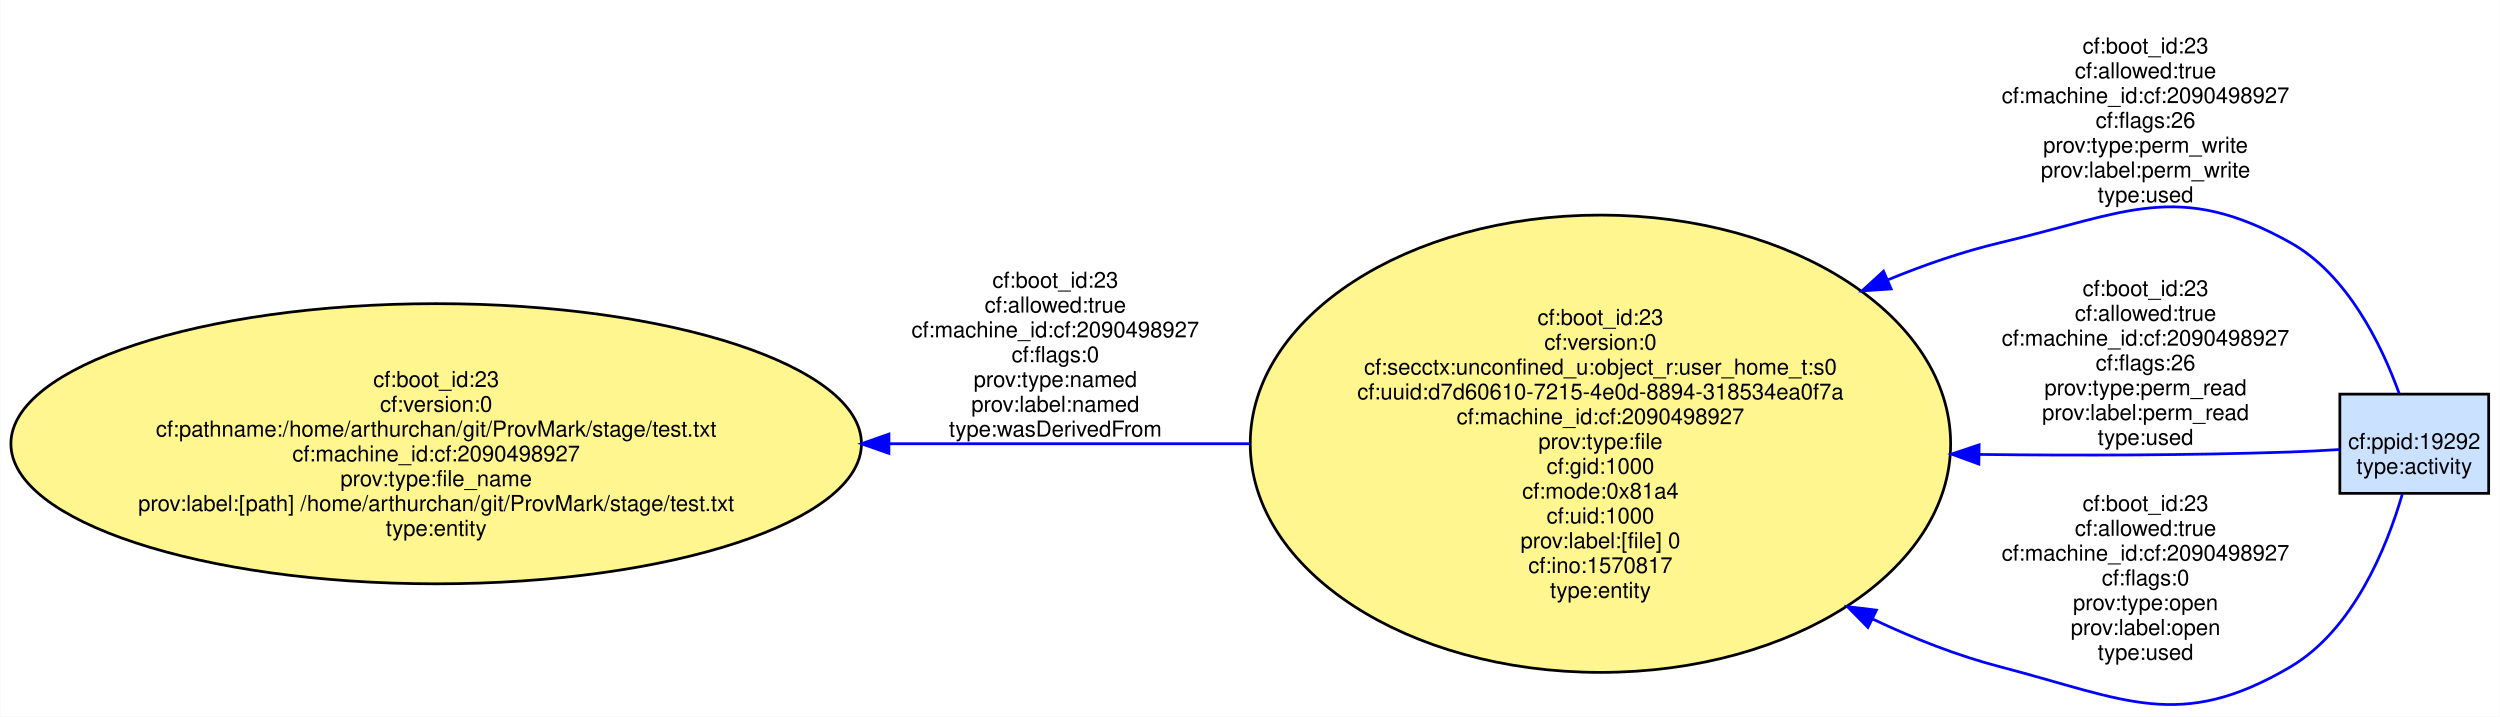
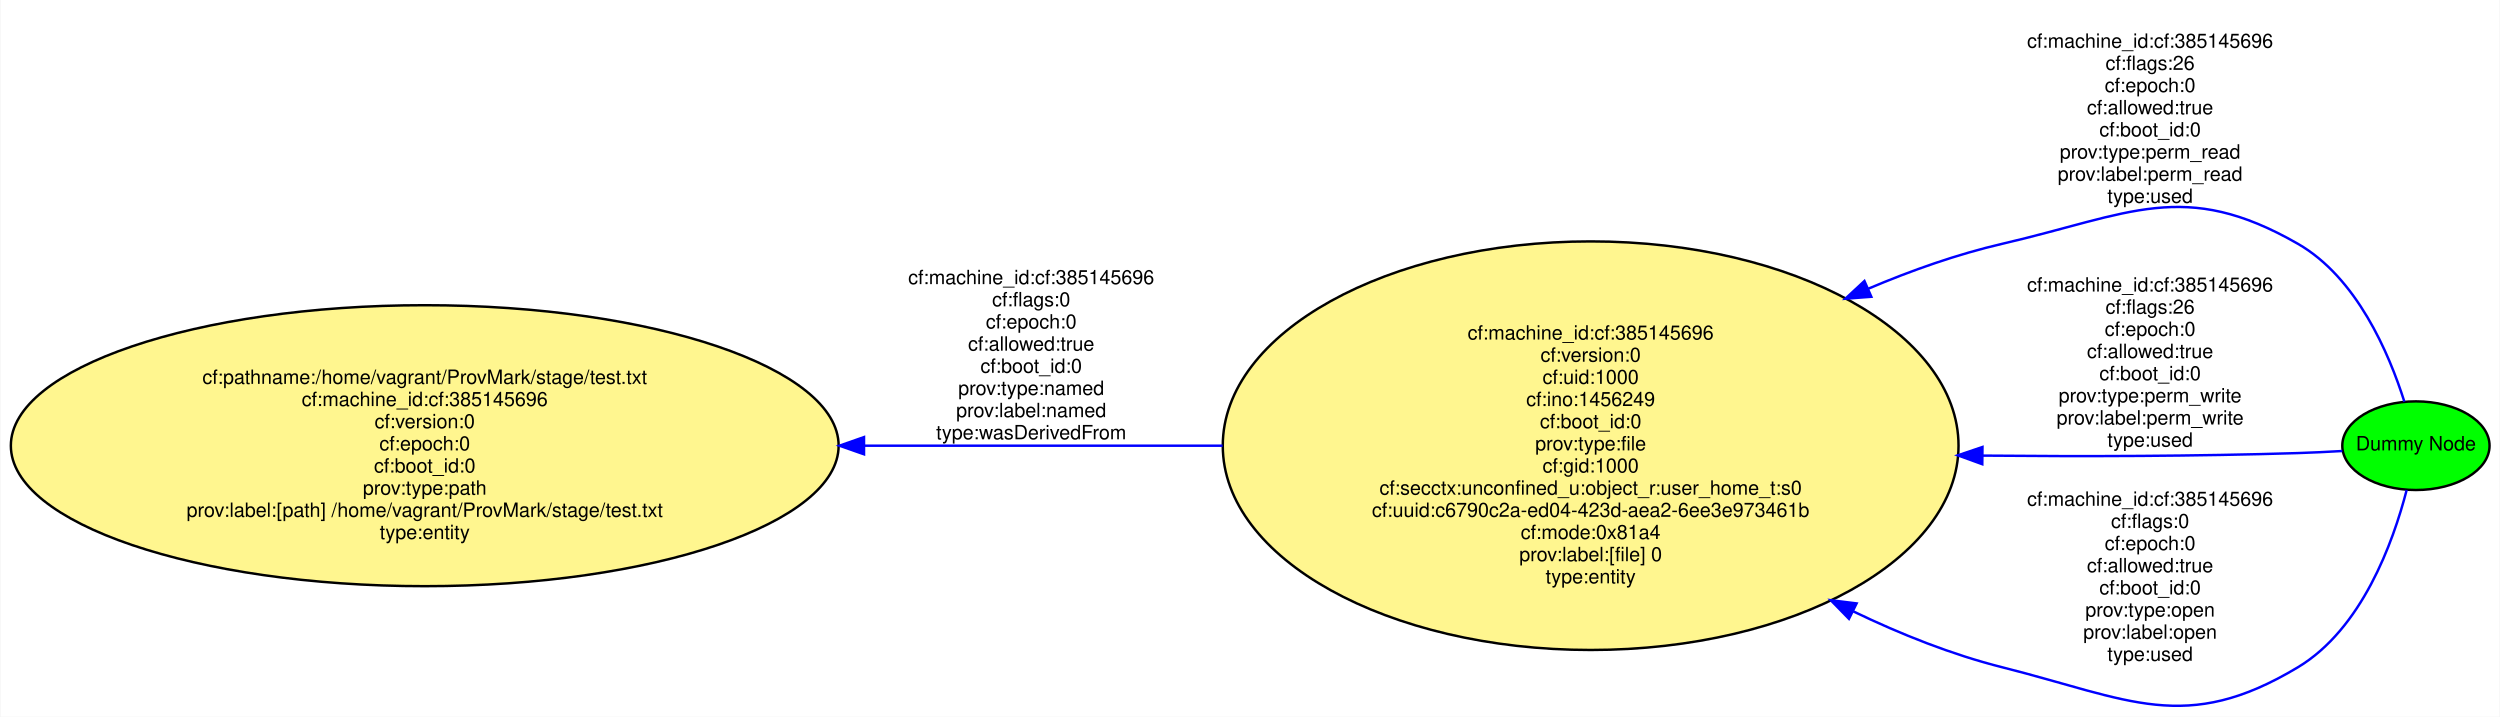
- <svg xmlns="http://www.w3.org/2000/svg" width="907pt" height="260pt" viewBox="0.00 0.00 906.86 260.02">
-   <g id="graph0" class="graph" transform="scale(1 1) rotate(0) translate(4 256.0227)">
-     <polygon fill="#ffffff" stroke="transparent" points="-4,4 -4,-256.023 902.857,-256.023 902.857,4 -4,4" />
+ <svg xmlns="http://www.w3.org/2000/svg" width="1015pt" height="291pt" viewBox="0.00 0.00 1014.88 291.08">
+   <g id="graph0" class="graph" transform="scale(1 1) rotate(0) translate(4 287.0825)">
+     <polygon fill="#ffffff" stroke="transparent" points="-4,4 -4,-287.082 1010.884,-287.082 1010.884,4 -4,4" />
    <g id="node1" class="node">
-       <polygon fill="#cae1ff" stroke="#000000" points="898.857,-113.023 844.857,-113.023 844.857,-77.023 898.857,-77.023 898.857,-113.023" />
-       <text text-anchor="middle" x="871.857" y="-93.123" font-family="Helvetica,sans-Serif" font-size="8.00" fill="#000000">cf:ppid:19292</text>
-       <text text-anchor="middle" x="871.857" y="-84.123" font-family="Helvetica,sans-Serif" font-size="8.00" fill="#000000">type:activity</text>
+       <ellipse fill="#fff68f" stroke="#000000" cx="641.782" cy="-106.082" rx="149.399" ry="82.964" />
+       <text text-anchor="middle" x="641.782" y="-149.183" font-family="Helvetica,sans-Serif" font-size="8.00" fill="#000000">cf:machine_id:cf:385145696</text>
+       <text text-anchor="middle" x="641.782" y="-140.183" font-family="Helvetica,sans-Serif" font-size="8.00" fill="#000000">cf:version:0</text>
+       <text text-anchor="middle" x="641.782" y="-131.183" font-family="Helvetica,sans-Serif" font-size="8.00" fill="#000000">cf:uid:1000</text>
+       <text text-anchor="middle" x="641.782" y="-122.183" font-family="Helvetica,sans-Serif" font-size="8.00" fill="#000000">cf:ino:1456249</text>
+       <text text-anchor="middle" x="641.782" y="-113.183" font-family="Helvetica,sans-Serif" font-size="8.00" fill="#000000">cf:boot_id:0</text>
+       <text text-anchor="middle" x="641.782" y="-104.183" font-family="Helvetica,sans-Serif" font-size="8.00" fill="#000000">prov:type:file</text>
+       <text text-anchor="middle" x="641.782" y="-95.183" font-family="Helvetica,sans-Serif" font-size="8.00" fill="#000000">cf:gid:1000</text>
+       <text text-anchor="middle" x="641.782" y="-86.183" font-family="Helvetica,sans-Serif" font-size="8.00" fill="#000000">cf:secctx:unconfined_u:object_r:user_home_t:s0</text>
+       <text text-anchor="middle" x="641.782" y="-77.183" font-family="Helvetica,sans-Serif" font-size="8.00" fill="#000000">cf:uuid:c6790c2a-ed04-423d-aea2-6ee3e973461b</text>
+       <text text-anchor="middle" x="641.782" y="-68.183" font-family="Helvetica,sans-Serif" font-size="8.00" fill="#000000">cf:mode:0x81a4</text>
+       <text text-anchor="middle" x="641.782" y="-59.182" font-family="Helvetica,sans-Serif" font-size="8.00" fill="#000000">prov:label:[file] 0</text>
+       <text text-anchor="middle" x="641.782" y="-50.182" font-family="Helvetica,sans-Serif" font-size="8.00" fill="#000000">type:entity</text>
    </g>
    <g id="node2" class="node">
-       <ellipse fill="#fff68f" stroke="#000000" cx="576.578" cy="-95.023" rx="127.059" ry="82.964" />
-       <text text-anchor="middle" x="576.578" y="-138.123" font-family="Helvetica,sans-Serif" font-size="8.00" fill="#000000">cf:boot_id:23</text>
-       <text text-anchor="middle" x="576.578" y="-129.123" font-family="Helvetica,sans-Serif" font-size="8.00" fill="#000000">cf:version:0</text>
-       <text text-anchor="middle" x="576.578" y="-120.123" font-family="Helvetica,sans-Serif" font-size="8.00" fill="#000000">cf:secctx:unconfined_u:object_r:user_home_t:s0</text>
-       <text text-anchor="middle" x="576.578" y="-111.123" font-family="Helvetica,sans-Serif" font-size="8.00" fill="#000000">cf:uuid:d7d60610-7215-4e0d-8894-318534ea0f7a</text>
-       <text text-anchor="middle" x="576.578" y="-102.123" font-family="Helvetica,sans-Serif" font-size="8.00" fill="#000000">cf:machine_id:cf:2090498927</text>
-       <text text-anchor="middle" x="576.578" y="-93.123" font-family="Helvetica,sans-Serif" font-size="8.00" fill="#000000">prov:type:file</text>
-       <text text-anchor="middle" x="576.578" y="-84.123" font-family="Helvetica,sans-Serif" font-size="8.00" fill="#000000">cf:gid:1000</text>
-       <text text-anchor="middle" x="576.578" y="-75.123" font-family="Helvetica,sans-Serif" font-size="8.00" fill="#000000">cf:mode:0x81a4</text>
-       <text text-anchor="middle" x="576.578" y="-66.123" font-family="Helvetica,sans-Serif" font-size="8.00" fill="#000000">cf:uid:1000</text>
-       <text text-anchor="middle" x="576.578" y="-57.123" font-family="Helvetica,sans-Serif" font-size="8.00" fill="#000000">prov:label:[file] 0</text>
-       <text text-anchor="middle" x="576.578" y="-48.123" font-family="Helvetica,sans-Serif" font-size="8.00" fill="#000000">cf:ino:1570817</text>
-       <text text-anchor="middle" x="576.578" y="-39.123" font-family="Helvetica,sans-Serif" font-size="8.00" fill="#000000">type:entity</text>
+       <ellipse fill="#fff68f" stroke="#000000" cx="168.291" cy="-106.082" rx="168.083" ry="57.052" />
+       <text text-anchor="middle" x="168.291" y="-131.183" font-family="Helvetica,sans-Serif" font-size="8.00" fill="#000000">cf:pathname:/home/vagrant/ProvMark/stage/test.txt</text>
+       <text text-anchor="middle" x="168.291" y="-122.183" font-family="Helvetica,sans-Serif" font-size="8.00" fill="#000000">cf:machine_id:cf:385145696</text>
+       <text text-anchor="middle" x="168.291" y="-113.183" font-family="Helvetica,sans-Serif" font-size="8.00" fill="#000000">cf:version:0</text>
+       <text text-anchor="middle" x="168.291" y="-104.183" font-family="Helvetica,sans-Serif" font-size="8.00" fill="#000000">cf:epoch:0</text>
+       <text text-anchor="middle" x="168.291" y="-95.183" font-family="Helvetica,sans-Serif" font-size="8.00" fill="#000000">cf:boot_id:0</text>
+       <text text-anchor="middle" x="168.291" y="-86.183" font-family="Helvetica,sans-Serif" font-size="8.00" fill="#000000">prov:type:path</text>
+       <text text-anchor="middle" x="168.291" y="-77.183" font-family="Helvetica,sans-Serif" font-size="8.00" fill="#000000">prov:label:[path] /home/vagrant/ProvMark/stage/test.txt</text>
+       <text text-anchor="middle" x="168.291" y="-68.183" font-family="Helvetica,sans-Serif" font-size="8.00" fill="#000000">type:entity</text>
+     </g>
+     <g id="edge4" class="edge">
+       <path fill="none" stroke="#0000ff" d="M492.292,-106.082C446.118,-106.082 394.796,-106.082 346.865,-106.082" />
+       <polygon fill="#0000ff" stroke="#0000ff" points="346.691,-102.583 336.691,-106.082 346.691,-109.583 346.691,-102.583" />
+       <text text-anchor="middle" x="414.583" y="-171.683" font-family="Helvetica,sans-Serif" font-size="8.00" fill="#000000">cf:machine_id:cf:385145696</text>
+       <text text-anchor="middle" x="414.583" y="-162.683" font-family="Helvetica,sans-Serif" font-size="8.00" fill="#000000">cf:flags:0</text>
+       <text text-anchor="middle" x="414.583" y="-153.683" font-family="Helvetica,sans-Serif" font-size="8.00" fill="#000000">cf:epoch:0</text>
+       <text text-anchor="middle" x="414.583" y="-144.683" font-family="Helvetica,sans-Serif" font-size="8.00" fill="#000000">cf:allowed:true</text>
+       <text text-anchor="middle" x="414.583" y="-135.683" font-family="Helvetica,sans-Serif" font-size="8.00" fill="#000000">cf:boot_id:0</text>
+       <text text-anchor="middle" x="414.583" y="-126.683" font-family="Helvetica,sans-Serif" font-size="8.00" fill="#000000">prov:type:named</text>
+       <text text-anchor="middle" x="414.583" y="-117.683" font-family="Helvetica,sans-Serif" font-size="8.00" fill="#000000">prov:label:named</text>
+       <text text-anchor="middle" x="414.583" y="-108.683" font-family="Helvetica,sans-Serif" font-size="8.00" fill="#000000">type:wasDerivedFrom</text>
+     </g>
+     <g id="node3" class="node">
+       <ellipse fill="#00ff00" stroke="#000000" cx="976.933" cy="-106.082" rx="29.902" ry="18" />
+       <text text-anchor="middle" x="976.933" y="-104.183" font-family="Helvetica,sans-Serif" font-size="8.00" fill="#000000">Dummy Node</text>
    </g>
    <g id="edge1" class="edge">
-       <path fill="none" stroke="#0000ff" d="M866.393,-113.222C860.034,-130.798 847.656,-156.411 826.857,-168.023 786.111,-190.771 767.265,-178.79 721.857,-168.023 708.133,-164.768 694.231,-160.003 680.744,-154.441" />
-       <polygon fill="#0000ff" stroke="#0000ff" points="682.051,-151.193 671.481,-150.472 679.294,-157.628 682.051,-151.193" />
-       <text text-anchor="middle" x="774.357" y="-236.623" font-family="Helvetica,sans-Serif" font-size="8.00" fill="#000000">cf:boot_id:23</text>
-       <text text-anchor="middle" x="774.357" y="-227.623" font-family="Helvetica,sans-Serif" font-size="8.00" fill="#000000">cf:allowed:true</text>
-       <text text-anchor="middle" x="774.357" y="-218.623" font-family="Helvetica,sans-Serif" font-size="8.00" fill="#000000">cf:machine_id:cf:2090498927</text>
-       <text text-anchor="middle" x="774.357" y="-209.623" font-family="Helvetica,sans-Serif" font-size="8.00" fill="#000000">cf:flags:26</text>
-       <text text-anchor="middle" x="774.357" y="-200.623" font-family="Helvetica,sans-Serif" font-size="8.00" fill="#000000">prov:type:perm_write</text>
-       <text text-anchor="middle" x="774.357" y="-191.623" font-family="Helvetica,sans-Serif" font-size="8.00" fill="#000000">prov:label:perm_write</text>
-       <text text-anchor="middle" x="774.357" y="-182.623" font-family="Helvetica,sans-Serif" font-size="8.00" fill="#000000">type:used</text>
+       <path fill="none" stroke="#0000ff" d="M972.238,-123.955C965.998,-143.658 952.871,-174.378 928.982,-188.083 882.72,-214.621 860.935,-200.136 808.982,-188.083 790.745,-183.851 772.203,-177.339 754.428,-169.793" />
+       <polygon fill="#0000ff" stroke="#0000ff" points="755.773,-166.561 745.209,-165.76 752.967,-172.975 755.773,-166.561" />
+       <text text-anchor="middle" x="868.982" y="-267.683" font-family="Helvetica,sans-Serif" font-size="8.00" fill="#000000">cf:machine_id:cf:385145696</text>
+       <text text-anchor="middle" x="868.982" y="-258.683" font-family="Helvetica,sans-Serif" font-size="8.00" fill="#000000">cf:flags:26</text>
+       <text text-anchor="middle" x="868.982" y="-249.683" font-family="Helvetica,sans-Serif" font-size="8.00" fill="#000000">cf:epoch:0</text>
+       <text text-anchor="middle" x="868.982" y="-240.683" font-family="Helvetica,sans-Serif" font-size="8.00" fill="#000000">cf:allowed:true</text>
+       <text text-anchor="middle" x="868.982" y="-231.683" font-family="Helvetica,sans-Serif" font-size="8.00" fill="#000000">cf:boot_id:0</text>
+       <text text-anchor="middle" x="868.982" y="-222.683" font-family="Helvetica,sans-Serif" font-size="8.00" fill="#000000">prov:type:perm_read</text>
+       <text text-anchor="middle" x="868.982" y="-213.683" font-family="Helvetica,sans-Serif" font-size="8.00" fill="#000000">prov:label:perm_read</text>
+       <text text-anchor="middle" x="868.982" y="-204.683" font-family="Helvetica,sans-Serif" font-size="8.00" fill="#000000">type:used</text>
    </g>
    <g id="edge2" class="edge">
-       <path fill="none" stroke="#0000ff" d="M844.744,-92.922C838.851,-92.547 832.648,-92.216 826.857,-92.023 790.335,-90.807 750.8,-90.713 714.173,-91.136" />
-       <polygon fill="#0000ff" stroke="#0000ff" points="713.879,-87.639 703.925,-91.269 713.969,-94.639 713.879,-87.639" />
-       <text text-anchor="middle" x="774.357" y="-148.623" font-family="Helvetica,sans-Serif" font-size="8.00" fill="#000000">cf:boot_id:23</text>
-       <text text-anchor="middle" x="774.357" y="-139.623" font-family="Helvetica,sans-Serif" font-size="8.00" fill="#000000">cf:allowed:true</text>
-       <text text-anchor="middle" x="774.357" y="-130.623" font-family="Helvetica,sans-Serif" font-size="8.00" fill="#000000">cf:machine_id:cf:2090498927</text>
-       <text text-anchor="middle" x="774.357" y="-121.623" font-family="Helvetica,sans-Serif" font-size="8.00" fill="#000000">cf:flags:26</text>
-       <text text-anchor="middle" x="774.357" y="-112.623" font-family="Helvetica,sans-Serif" font-size="8.00" fill="#000000">prov:type:perm_read</text>
-       <text text-anchor="middle" x="774.357" y="-103.623" font-family="Helvetica,sans-Serif" font-size="8.00" fill="#000000">prov:label:perm_read</text>
-       <text text-anchor="middle" x="774.357" y="-94.623" font-family="Helvetica,sans-Serif" font-size="8.00" fill="#000000">type:used</text>
+       <path fill="none" stroke="#0000ff" d="M947.019,-103.921C941.047,-103.572 934.818,-103.265 928.982,-103.082 887.543,-101.787 842.727,-101.65 801.097,-102.055" />
+       <polygon fill="#0000ff" stroke="#0000ff" points="800.83,-98.558 790.869,-102.166 800.906,-105.557 800.83,-98.558" />
+       <text text-anchor="middle" x="868.982" y="-168.683" font-family="Helvetica,sans-Serif" font-size="8.00" fill="#000000">cf:machine_id:cf:385145696</text>
+       <text text-anchor="middle" x="868.982" y="-159.683" font-family="Helvetica,sans-Serif" font-size="8.00" fill="#000000">cf:flags:26</text>
+       <text text-anchor="middle" x="868.982" y="-150.683" font-family="Helvetica,sans-Serif" font-size="8.00" fill="#000000">cf:epoch:0</text>
+       <text text-anchor="middle" x="868.982" y="-141.683" font-family="Helvetica,sans-Serif" font-size="8.00" fill="#000000">cf:allowed:true</text>
+       <text text-anchor="middle" x="868.982" y="-132.683" font-family="Helvetica,sans-Serif" font-size="8.00" fill="#000000">cf:boot_id:0</text>
+       <text text-anchor="middle" x="868.982" y="-123.683" font-family="Helvetica,sans-Serif" font-size="8.00" fill="#000000">prov:type:perm_write</text>
+       <text text-anchor="middle" x="868.982" y="-114.683" font-family="Helvetica,sans-Serif" font-size="8.00" fill="#000000">prov:label:perm_write</text>
+       <text text-anchor="middle" x="868.982" y="-105.683" font-family="Helvetica,sans-Serif" font-size="8.00" fill="#000000">type:used</text>
    </g>
    <g id="edge3" class="edge">
-       <path fill="none" stroke="#0000ff" d="M867.513,-76.697C861.815,-57.242 849.734,-27.484 826.857,-14.023 786.636,9.643 767.023,-2.282 721.857,-14.023 706.234,-18.084 690.507,-24.233 675.467,-31.365" />
-       <polygon fill="#0000ff" stroke="#0000ff" points="673.627,-28.37 666.197,-35.923 676.716,-34.651 673.627,-28.37" />
-       <text text-anchor="middle" x="774.357" y="-70.623" font-family="Helvetica,sans-Serif" font-size="8.00" fill="#000000">cf:boot_id:23</text>
-       <text text-anchor="middle" x="774.357" y="-61.623" font-family="Helvetica,sans-Serif" font-size="8.00" fill="#000000">cf:allowed:true</text>
-       <text text-anchor="middle" x="774.357" y="-52.623" font-family="Helvetica,sans-Serif" font-size="8.00" fill="#000000">cf:machine_id:cf:2090498927</text>
-       <text text-anchor="middle" x="774.357" y="-43.623" font-family="Helvetica,sans-Serif" font-size="8.00" fill="#000000">cf:flags:0</text>
-       <text text-anchor="middle" x="774.357" y="-34.623" font-family="Helvetica,sans-Serif" font-size="8.00" fill="#000000">prov:type:open</text>
-       <text text-anchor="middle" x="774.357" y="-25.623" font-family="Helvetica,sans-Serif" font-size="8.00" fill="#000000">prov:label:open</text>
-       <text text-anchor="middle" x="774.357" y="-16.623" font-family="Helvetica,sans-Serif" font-size="8.00" fill="#000000">type:used</text>
-     </g>
-     <g id="node3" class="node">
-       <ellipse fill="#fff68f" stroke="#000000" cx="154.149" cy="-95.023" rx="154.299" ry="50.824" />
-       <text text-anchor="middle" x="154.149" y="-115.623" font-family="Helvetica,sans-Serif" font-size="8.00" fill="#000000">cf:boot_id:23</text>
-       <text text-anchor="middle" x="154.149" y="-106.623" font-family="Helvetica,sans-Serif" font-size="8.00" fill="#000000">cf:version:0</text>
-       <text text-anchor="middle" x="154.149" y="-97.623" font-family="Helvetica,sans-Serif" font-size="8.00" fill="#000000">cf:pathname:/home/arthurchan/git/ProvMark/stage/test.txt</text>
-       <text text-anchor="middle" x="154.149" y="-88.623" font-family="Helvetica,sans-Serif" font-size="8.00" fill="#000000">cf:machine_id:cf:2090498927</text>
-       <text text-anchor="middle" x="154.149" y="-79.623" font-family="Helvetica,sans-Serif" font-size="8.00" fill="#000000">prov:type:file_name</text>
-       <text text-anchor="middle" x="154.149" y="-70.623" font-family="Helvetica,sans-Serif" font-size="8.00" fill="#000000">prov:label:[path] /home/arthurchan/git/ProvMark/stage/test.txt</text>
-       <text text-anchor="middle" x="154.149" y="-61.623" font-family="Helvetica,sans-Serif" font-size="8.00" fill="#000000">type:entity</text>
-     </g>
-     <g id="edge4" class="edge">
-       <path fill="none" stroke="#0000ff" d="M449.262,-95.023C408.131,-95.023 361.932,-95.023 318.513,-95.023" />
-       <polygon fill="#0000ff" stroke="#0000ff" points="318.421,-91.523 308.421,-95.023 318.421,-98.523 318.421,-91.523" />
-       <text text-anchor="middle" x="378.799" y="-151.623" font-family="Helvetica,sans-Serif" font-size="8.00" fill="#000000">cf:boot_id:23</text>
-       <text text-anchor="middle" x="378.799" y="-142.623" font-family="Helvetica,sans-Serif" font-size="8.00" fill="#000000">cf:allowed:true</text>
-       <text text-anchor="middle" x="378.799" y="-133.623" font-family="Helvetica,sans-Serif" font-size="8.00" fill="#000000">cf:machine_id:cf:2090498927</text>
-       <text text-anchor="middle" x="378.799" y="-124.623" font-family="Helvetica,sans-Serif" font-size="8.00" fill="#000000">cf:flags:0</text>
-       <text text-anchor="middle" x="378.799" y="-115.623" font-family="Helvetica,sans-Serif" font-size="8.00" fill="#000000">prov:type:named</text>
-       <text text-anchor="middle" x="378.799" y="-106.623" font-family="Helvetica,sans-Serif" font-size="8.00" fill="#000000">prov:label:named</text>
-       <text text-anchor="middle" x="378.799" y="-97.623" font-family="Helvetica,sans-Serif" font-size="8.00" fill="#000000">type:wasDerivedFrom</text>
+       <path fill="none" stroke="#0000ff" d="M973.169,-88.059C967.614,-66.586 954.939,-31.664 928.982,-16.082 883.255,11.367 860.698,-3.048 808.982,-16.082 788.561,-21.229 767.92,-29.412 748.441,-38.795" />
+       <polygon fill="#0000ff" stroke="#0000ff" points="746.684,-35.759 739.279,-43.336 749.793,-42.031 746.684,-35.759" />
+       <text text-anchor="middle" x="868.982" y="-81.683" font-family="Helvetica,sans-Serif" font-size="8.00" fill="#000000">cf:machine_id:cf:385145696</text>
+       <text text-anchor="middle" x="868.982" y="-72.683" font-family="Helvetica,sans-Serif" font-size="8.00" fill="#000000">cf:flags:0</text>
+       <text text-anchor="middle" x="868.982" y="-63.682" font-family="Helvetica,sans-Serif" font-size="8.00" fill="#000000">cf:epoch:0</text>
+       <text text-anchor="middle" x="868.982" y="-54.682" font-family="Helvetica,sans-Serif" font-size="8.00" fill="#000000">cf:allowed:true</text>
+       <text text-anchor="middle" x="868.982" y="-45.682" font-family="Helvetica,sans-Serif" font-size="8.00" fill="#000000">cf:boot_id:0</text>
+       <text text-anchor="middle" x="868.982" y="-36.682" font-family="Helvetica,sans-Serif" font-size="8.00" fill="#000000">prov:type:open</text>
+       <text text-anchor="middle" x="868.982" y="-27.683" font-family="Helvetica,sans-Serif" font-size="8.00" fill="#000000">prov:label:open</text>
+       <text text-anchor="middle" x="868.982" y="-18.683" font-family="Helvetica,sans-Serif" font-size="8.00" fill="#000000">type:used</text>
    </g>
  </g>
</svg>
